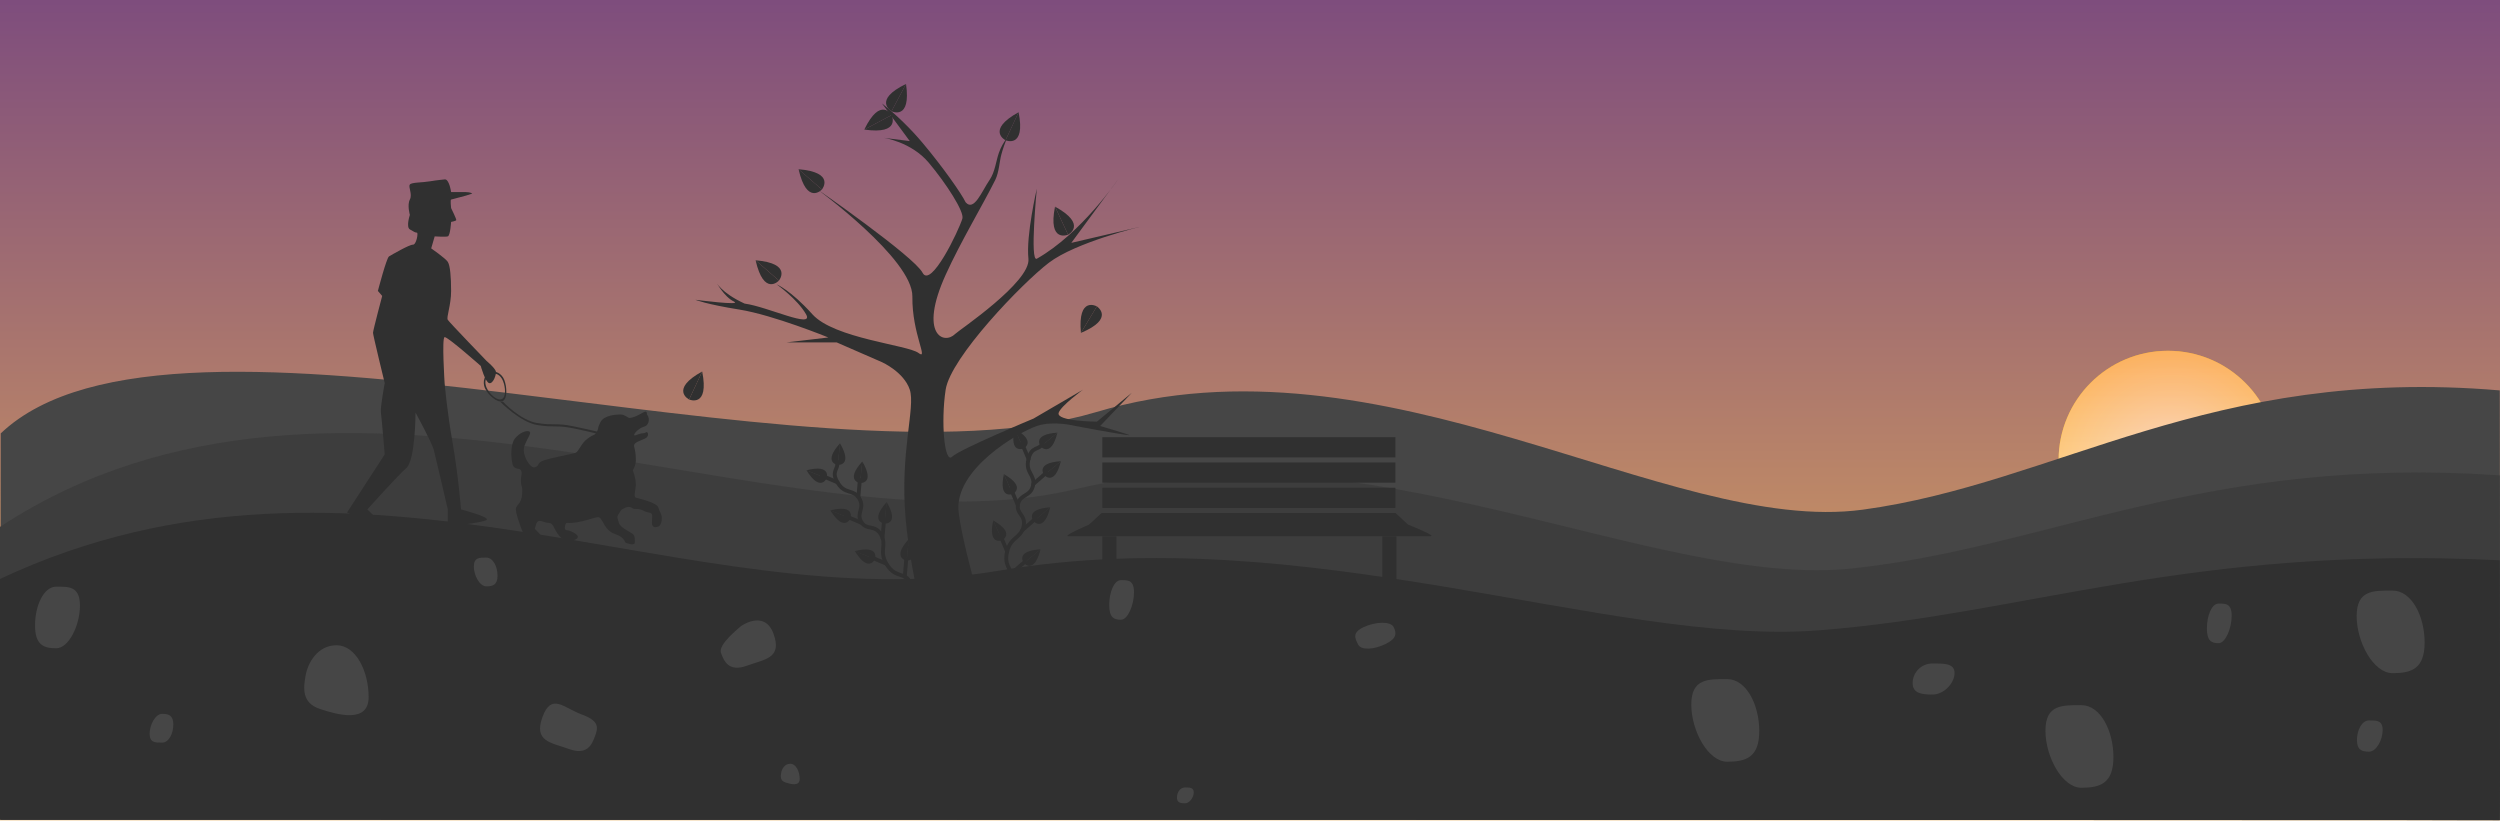
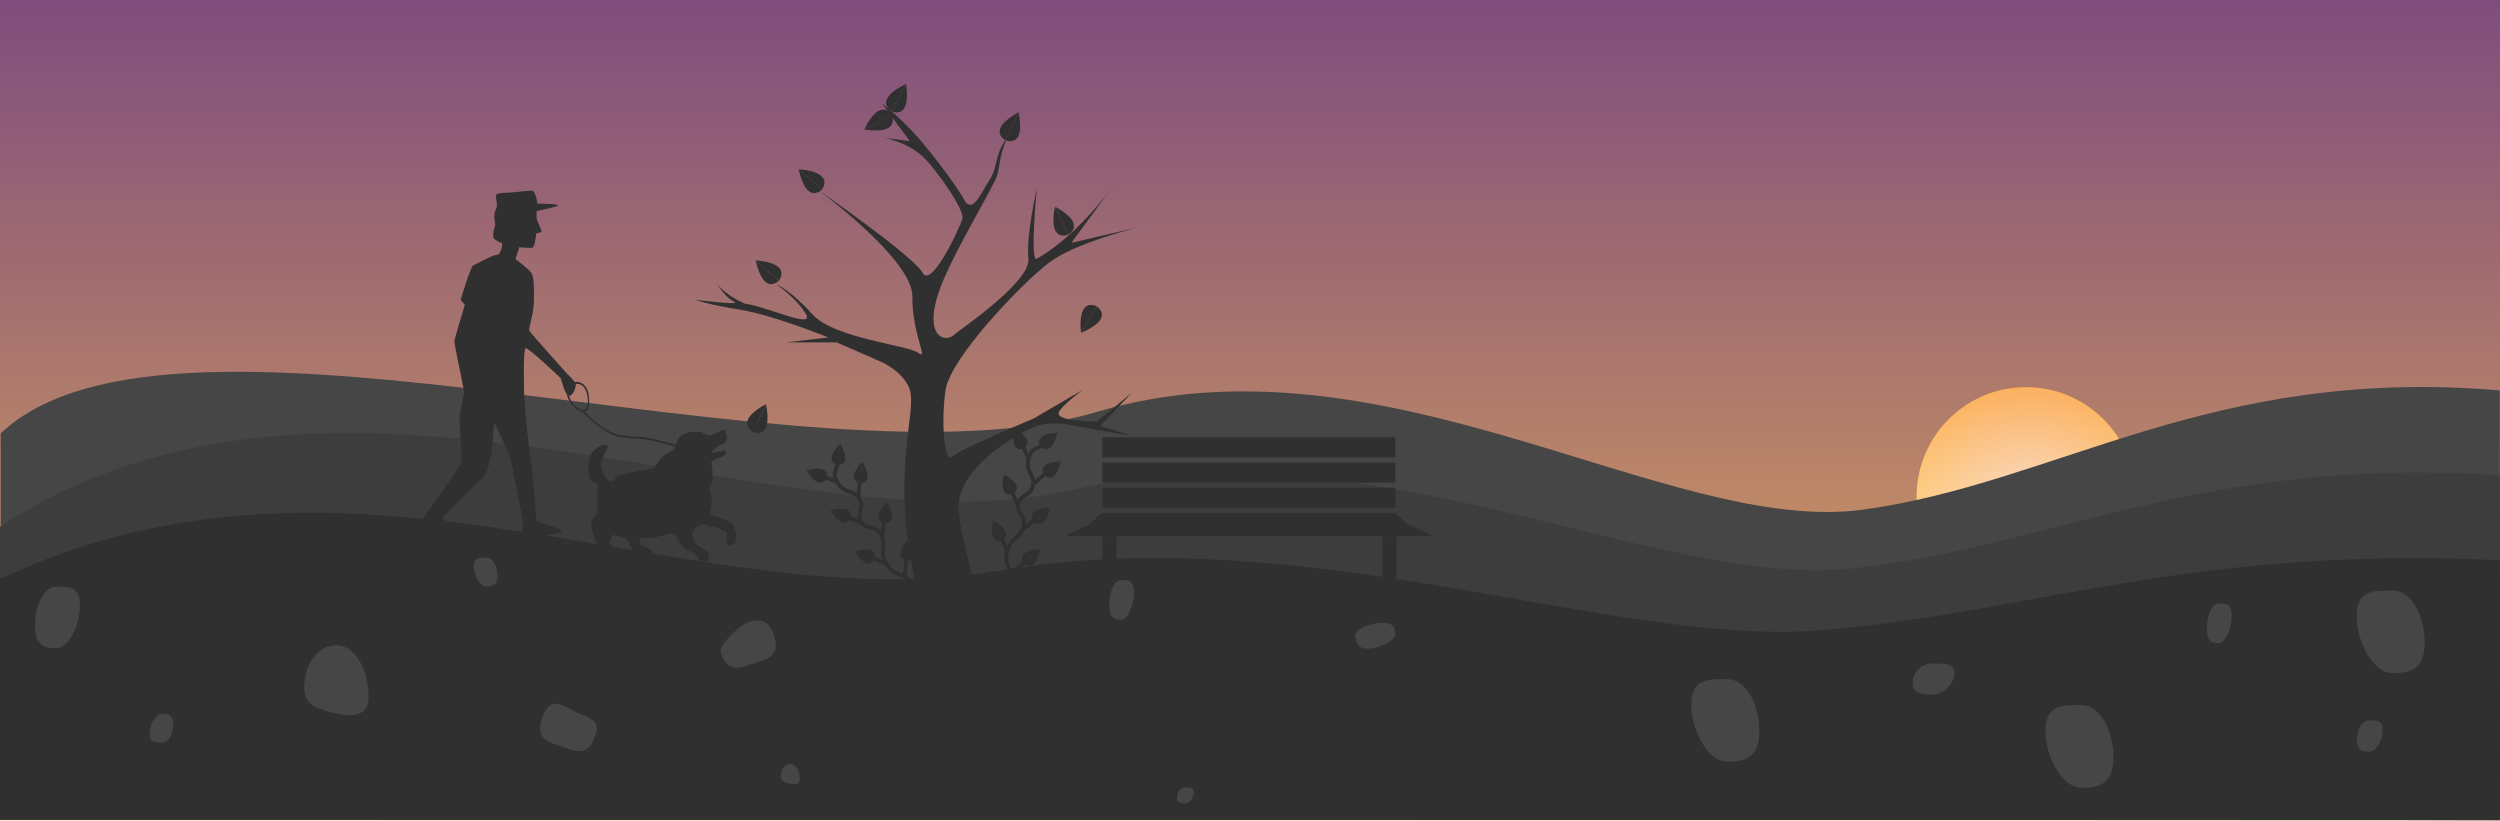
<svg xmlns="http://www.w3.org/2000/svg" width="1920" height="630" viewBox="0 0 1920 630">
  <defs>
    <linearGradient id="linear-gradient" x1="0.5" x2="0.5" y2="1.1" gradientUnits="objectBoundingBox">
      <stop offset="0" stop-color="#7e4d7d" />
      <stop offset="1" stop-color="#efb655" />
    </linearGradient>
    <radialGradient id="radial-gradient" cx="0.5" cy="0.5" r="0.519" gradientTransform="matrix(-0.492, 0.871, -0.822, -0.465, 1.157, 0.297)" gradientUnits="objectBoundingBox">
      <stop offset="0" stop-color="#f9e8b8" />
      <stop offset="1" stop-color="#ffbc00" />
    </radialGradient>
    <linearGradient id="linear-gradient-2" x1="1" y1="0.5" x2="0" y2="0.5" gradientUnits="objectBoundingBox">
      <stop offset="0" stop-color="#f9aa8c" />
      <stop offset="1" stop-color="#fff" />
    </linearGradient>
  </defs>
  <g id="Drawing-_3" data-name="Drawing-#3" transform="translate(0 -4512)">
    <g id="AboutBG" transform="translate(0 3432)">
      <g id="AboutBg-2" data-name="AboutBg">
        <g id="section-1" transform="translate(0 1080)">
          <rect id="sky" width="1920" height="630" transform="translate(0)" fill="url(#linear-gradient)" />
-           <g id="moon" transform="translate(1584.001 280.409)">
+           <g id="moon" transform="translate(1475.001 308.409)">
            <circle id="Ellipse_16" data-name="Ellipse 16" cx="84" cy="84" r="84" transform="translate(-3 -11)" fill="url(#radial-gradient)" />
            <circle id="Ellipse_17" data-name="Ellipse 17" cx="84" cy="84" r="84" transform="translate(-2.999 157) rotate(-90)" opacity="0.67" fill="url(#linear-gradient-2)" />
          </g>
          <path id="base3" d="M3564.585,431.467c133.736-127.034,621.027,49.339,841.391-16.392s439.521,95.21,588.643,74.972,266.834-110.621,489.21-91.594c.048-.437.4,329.744,0,330.011.079-.165-1919.492-.124-1919.492-.124Z" transform="translate(-3564.02 -98.617)" fill="#464646" />
          <path id="base2" d="M3590.272,439.407c261.393-171.633,602.358,24.355,825.986-28.955s446.032,77.219,597.363,60.8,270.788-86.847,496.457-71.415c.049-.354.41,264.563,0,264.779.081-.134-1919.806-1.384-1919.806-1.384Z" transform="translate(-3590.271 -34.774)" fill="#3d3d3d" />
          <path id="base1" d="M3696.309,411.926c275.467-129.359,531.414,33.82,767.083-6.359s470.047,58.2,629.527,45.828,285.368-65.456,523.187-53.825c.052-.267.433,199.4,0,199.562.085-.1-1919.8-.3-1919.8-.3Z" transform="translate(-3696.309 32.716)" fill="#303030" />
          <path id="tree" d="M4474.518,328.344c4.519,51.043,21.259,105.075,21.259,105.075h47.564s-23.732-76.156-28.066-109.592,46.911-62.293,60.017-66.661,29.639,0,29.639,0,35.278,6.693,41.224,7.065c2.428.152-22.229-7.065-22.229-7.065s24.313-25.514,24.3-25.5c.026.02-26.8,22.161-26.8,22.161s-31.562-.169-29.366-6.832c1.77-5.37,18.724-17.753,18.726-17.743s-38.077,22.231-38.077,22.231-56.52,23.479-62.462,29.247-8.769-26.752-4.979-51.478,58.692-81.779,79.272-97.467,69.889-27.562,69.889-27.562l-52.663,12.3,36.076-49.006s-28.437,41.883-62.547,61.174c-5.59,3.161,0-53.877,0-53.877s-8.4,35.99-6.46,53.877-53.606,55.083-56.286,57.783c-8.475,8.539-28.249.874-7.28-45.431,11.491-25.375,28.117-52.887,38.077-72.821,2.907-5.818,3.3-14.473,4.64-19.353a98.1,98.1,0,0,1,4.483-13,39.173,39.173,0,0,0-6.339,11.546c-2.158,6.029-2.925,14.678-7.158,20.811-5.838,8.458-11.917,24.641-18.39,17.08-3.214-6.709-17.617-27.228-33.055-45.578a218.557,218.557,0,0,0-31.162-30.288L4477.7,38.354l-19.938-2.489s21.1,3.121,34.5,19.066,27.449,37.717,25.848,42.951c-2.856,9.333-24.2,53.938-30.59,41.573s-81.565-64.64-81.565-64.64,74.112,54.11,73.75,82.885,12.833,49.524,4.658,43.362-64.765-11.1-81.46-29.7-27.58-23.07-27.58-23.07,16.132,11.448,22.723,23.07-29.829-5.94-47.174-8.2c-18.414-8.512-21.857-16.565-21.857-16.565s6.259,11.523,13.6,14.961-29.621-1.342-29.621-1.342,7.871,3.38,33.89,7.543,68.294,21.422,68.294,21.422l-32.095,3.77h38.442l34.835,15.193s16.8,7.505,21.342,21.1S4470,277.3,4474.518,328.344Z" transform="translate(-3779 70)" fill="#303030" />
          <g id="Small_plant" data-name="Small plant" transform="translate(776.639 320.822) rotate(13)">
            <path id="Path_96" data-name="Path 96" d="M7.984,0C5.988,6.124,0,3.433,0,14.274s7.984,10.1,7.984,18.871S0,41.311,0,49.356s7.984,6.593,7.984,15.968S0,75.485,0,86.856s5.988,11.916,7.984,17.9S0,120.728,0,120.728" transform="translate(20.024 13.972)" fill="none" stroke="#303030" stroke-linecap="round" stroke-width="3" />
            <line id="Line_6" data-name="Line 6" y1="10.589" x2="7.677" transform="translate(27.132 105.802)" fill="none" stroke="#303030" stroke-linecap="round" stroke-width="3" />
            <line id="Line_9" data-name="Line 9" x1="7.677" y1="10.589" transform="translate(12.36 90.183)" fill="none" stroke="#303030" stroke-linecap="round" stroke-width="3" />
            <line id="Line_10" data-name="Line 10" x1="7.677" y1="10.589" transform="translate(12.36 53.705)" fill="none" stroke="#303030" stroke-linecap="round" stroke-width="3" />
            <line id="Line_11" data-name="Line 11" x1="7.677" y1="10.589" transform="translate(12.36 17.227)" fill="none" stroke="#303030" stroke-linecap="round" stroke-width="3" />
            <line id="Line_7" data-name="Line 7" y1="10.589" x2="7.677" transform="translate(27.767 71.547)" fill="none" stroke="#303030" stroke-linecap="round" stroke-width="3" />
            <line id="Line_8" data-name="Line 8" y1="10.589" x2="7.677" transform="translate(28.032 35.122)" fill="none" stroke="#303030" stroke-linecap="round" stroke-width="3" />
            <g id="Group_7" data-name="Group 7" transform="matrix(0.799, -0.602, 0.602, 0.799, 0, 46.67)">
              <path id="Path_99" data-name="Path 99" d="M0,0C11.93,16.3,0,16.655,0,16.655Z" transform="translate(5.299 0)" fill="#303030" />
              <path id="Path_100" data-name="Path 100" d="M5.3,0c-11.93,16.3,0,16.655,0,16.655Z" transform="translate(0 0)" fill="#303030" />
            </g>
            <g id="Group_8" data-name="Group 8" transform="matrix(0.799, -0.602, 0.602, 0.799, 0.159, 10.827)">
              <path id="Path_99-2" data-name="Path 99" d="M0,0C11.93,16.3,0,16.655,0,16.655Z" transform="translate(5.299 0)" fill="#303030" />
              <path id="Path_100-2" data-name="Path 100" d="M5.3,0c-11.93,16.3,0,16.655,0,16.655Z" transform="translate(0 0)" fill="#303030" />
            </g>
            <g id="Group_9" data-name="Group 9" transform="matrix(0.799, -0.602, 0.602, 0.799, 0, 83.148)">
              <path id="Path_99-3" data-name="Path 99" d="M0,0C11.93,16.3,0,16.655,0,16.655Z" transform="translate(5.299 0)" fill="#303030" />
              <path id="Path_100-3" data-name="Path 100" d="M5.3,0c-11.93,16.3,0,16.655,0,16.655Z" transform="translate(0 0)" fill="#303030" />
            </g>
            <g id="Group_10" data-name="Group 10" transform="matrix(-0.799, -0.602, 0.602, -0.799, 38.856, 109.844)">
              <path id="Path_99-4" data-name="Path 99" d="M0,16.655C11.93.354,0,0,0,0Z" transform="translate(5.299 0)" fill="#303030" />
              <path id="Path_100-4" data-name="Path 100" d="M5.3,16.655C-6.628.354,5.3,0,5.3,0Z" transform="translate(0 0)" fill="#303030" />
            </g>
            <g id="Group_11" data-name="Group 11" transform="matrix(-0.799, -0.602, 0.602, -0.799, 38.856, 76.808)">
              <path id="Path_99-5" data-name="Path 99" d="M0,16.655C11.93.354,0,0,0,0Z" transform="translate(5.299 0)" fill="#303030" />
              <path id="Path_100-5" data-name="Path 100" d="M5.3,16.655C-6.628.354,5.3,0,5.3,0Z" transform="translate(0 0)" fill="#303030" />
            </g>
            <g id="Group_12" data-name="Group 12" transform="matrix(-0.799, -0.602, 0.602, -0.799, 38.856, 40.435)">
              <path id="Path_99-6" data-name="Path 99" d="M0,16.655C11.93.354,0,0,0,0Z" transform="translate(5.299 0)" fill="#303030" />
              <path id="Path_100-6" data-name="Path 100" d="M5.3,16.655C-6.628.354,5.3,0,5.3,0Z" transform="translate(0 0)" fill="#303030" />
            </g>
            <g id="Group_14" data-name="Group 14" transform="matrix(-0.799, -0.602, 0.602, -0.799, 31.338, 19.681)">
              <path id="Path_99-7" data-name="Path 99" d="M0,16.655C11.93.354,0,0,0,0Z" transform="translate(5.299 0)" fill="#303030" />
              <path id="Path_100-7" data-name="Path 100" d="M5.3,16.655C-6.628.354,5.3,0,5.3,0Z" transform="translate(0 0)" fill="#303030" />
            </g>
          </g>
          <g id="Small_plant-2" data-name="Small plant" transform="translate(611.665 356.877) rotate(-31)">
            <path id="Path_96-2" data-name="Path 96" d="M7.984,0C5.988,6.124,0,3.433,0,14.274s7.984,10.1,7.984,18.871S0,41.311,0,49.356s7.984,6.593,7.984,15.968S0,75.485,0,86.856s5.988,11.916,7.984,17.9S0,120.728,0,120.728" transform="translate(20.024 13.972)" fill="none" stroke="#303030" stroke-linecap="round" stroke-width="3" />
            <line id="Line_6-2" data-name="Line 6" y1="10.589" x2="7.677" transform="translate(27.132 105.802)" fill="none" stroke="#303030" stroke-linecap="round" stroke-width="3" />
            <line id="Line_9-2" data-name="Line 9" x1="7.677" y1="10.589" transform="translate(12.36 90.183)" fill="none" stroke="#303030" stroke-linecap="round" stroke-width="3" />
            <line id="Line_10-2" data-name="Line 10" x1="7.677" y1="10.589" transform="translate(12.36 53.705)" fill="none" stroke="#303030" stroke-linecap="round" stroke-width="3" />
            <line id="Line_11-2" data-name="Line 11" x1="7.677" y1="10.589" transform="translate(12.36 17.227)" fill="none" stroke="#303030" stroke-linecap="round" stroke-width="3" />
            <line id="Line_7-2" data-name="Line 7" y1="10.589" x2="7.677" transform="translate(27.767 71.547)" fill="none" stroke="#303030" stroke-linecap="round" stroke-width="3" />
            <line id="Line_8-2" data-name="Line 8" y1="10.589" x2="7.677" transform="translate(28.032 35.122)" fill="none" stroke="#303030" stroke-linecap="round" stroke-width="3" />
            <g id="Group_7-2" data-name="Group 7" transform="matrix(0.799, -0.602, 0.602, 0.799, 0, 46.67)">
              <path id="Path_99-8" data-name="Path 99" d="M0,0C11.93,16.3,0,16.655,0,16.655Z" transform="translate(5.299 0)" fill="#303030" />
              <path id="Path_100-8" data-name="Path 100" d="M5.3,0c-11.93,16.3,0,16.655,0,16.655Z" transform="translate(0 0)" fill="#303030" />
            </g>
            <g id="Group_8-2" data-name="Group 8" transform="matrix(0.799, -0.602, 0.602, 0.799, 0.159, 10.827)">
              <path id="Path_99-9" data-name="Path 99" d="M0,0C11.93,16.3,0,16.655,0,16.655Z" transform="translate(5.299 0)" fill="#303030" />
              <path id="Path_100-9" data-name="Path 100" d="M5.3,0c-11.93,16.3,0,16.655,0,16.655Z" transform="translate(0 0)" fill="#303030" />
            </g>
            <g id="Group_9-2" data-name="Group 9" transform="matrix(0.799, -0.602, 0.602, 0.799, 0, 83.148)">
              <path id="Path_99-10" data-name="Path 99" d="M0,0C11.93,16.3,0,16.655,0,16.655Z" transform="translate(5.299 0)" fill="#303030" />
              <path id="Path_100-10" data-name="Path 100" d="M5.3,0c-11.93,16.3,0,16.655,0,16.655Z" transform="translate(0 0)" fill="#303030" />
            </g>
            <g id="Group_10-2" data-name="Group 10" transform="matrix(-0.799, -0.602, 0.602, -0.799, 38.856, 109.844)">
              <path id="Path_99-11" data-name="Path 99" d="M0,16.655C11.93.354,0,0,0,0Z" transform="translate(5.299 0)" fill="#303030" />
              <path id="Path_100-11" data-name="Path 100" d="M5.3,16.655C-6.628.354,5.3,0,5.3,0Z" transform="translate(0 0)" fill="#303030" />
            </g>
            <g id="Group_11-2" data-name="Group 11" transform="matrix(-0.799, -0.602, 0.602, -0.799, 38.856, 76.808)">
              <path id="Path_99-12" data-name="Path 99" d="M0,16.655C11.93.354,0,0,0,0Z" transform="translate(5.299 0)" fill="#303030" />
              <path id="Path_100-12" data-name="Path 100" d="M5.3,16.655C-6.628.354,5.3,0,5.3,0Z" transform="translate(0 0)" fill="#303030" />
            </g>
            <g id="Group_12-2" data-name="Group 12" transform="matrix(-0.799, -0.602, 0.602, -0.799, 38.856, 40.435)">
              <path id="Path_99-13" data-name="Path 99" d="M0,16.655C11.93.354,0,0,0,0Z" transform="translate(5.299 0)" fill="#303030" />
              <path id="Path_100-13" data-name="Path 100" d="M5.3,16.655C-6.628.354,5.3,0,5.3,0Z" transform="translate(0 0)" fill="#303030" />
            </g>
            <g id="Group_14-2" data-name="Group 14" transform="matrix(-0.799, -0.602, 0.602, -0.799, 31.338, 19.681)">
              <path id="Path_99-14" data-name="Path 99" d="M0,16.655C11.93.354,0,0,0,0Z" transform="translate(5.299 0)" fill="#303030" />
              <path id="Path_100-14" data-name="Path 100" d="M5.3,16.655C-6.628.354,5.3,0,5.3,0Z" transform="translate(0 0)" fill="#303030" />
            </g>
          </g>
          <g id="Group_16" data-name="Group 16" transform="translate(636.187 139.836) rotate(131)">
            <path id="Path_99-15" data-name="Path 99" d="M0,23.756C17.017.505,0,0,0,0Z" transform="translate(7.558 0)" fill="#303030" />
            <path id="Path_100-15" data-name="Path 100" d="M7.563,23.756C-9.454.505,7.563,0,7.563,0Z" transform="translate(0 0)" fill="#303030" />
          </g>
          <g id="Group_17" data-name="Group 17" transform="translate(603.187 209.777) rotate(131)">
            <path id="Path_99-16" data-name="Path 99" d="M0,23.756C17.017.505,0,0,0,0Z" transform="translate(7.558 0)" fill="#303030" />
            <path id="Path_100-16" data-name="Path 100" d="M7.563,23.756C-9.454.505,7.563,0,7.563,0Z" transform="translate(0 0)" fill="#303030" />
          </g>
          <g id="Group_19" data-name="Group 19" transform="matrix(-0.883, -0.469, 0.469, -0.883, 691.362, 88.988)">
            <path id="Path_99-17" data-name="Path 99" d="M0,23.756C17.017.505,0,0,0,0Z" transform="translate(7.558 0)" fill="#303030" />
            <path id="Path_100-17" data-name="Path 100" d="M7.563,23.756C-9.454.505,7.563,0,7.563,0Z" transform="translate(0 0)" fill="#303030" />
          </g>
          <g id="Group_21" data-name="Group 21" transform="translate(779.095 110.911) rotate(-155)">
            <path id="Path_99-18" data-name="Path 99" d="M0,23.756C17.017.505,0,0,0,0Z" transform="translate(7.558 0)" fill="#303030" />
            <path id="Path_100-18" data-name="Path 100" d="M7.563,23.756C-9.454.505,7.563,0,7.563,0Z" transform="translate(0 0)" fill="#303030" />
          </g>
          <g id="Group_24" data-name="Group 24" transform="translate(827.134 177.022) rotate(155)">
            <path id="Path_99-19" data-name="Path 99" d="M0,23.756C17.017.505,0,0,0,0Z" transform="translate(7.558 0)" fill="#303030" />
            <path id="Path_100-19" data-name="Path 100" d="M7.563,23.756C-9.454.505,7.563,0,7.563,0Z" transform="translate(0 0)" fill="#303030" />
          </g>
-           <g id="Group_22" data-name="Group 22" transform="translate(536.095 310.022) rotate(-155)">
+           <g id="Group_22" data-name="Group 22" transform="translate(585.095 335.022) rotate(-155)">
            <path id="Path_99-20" data-name="Path 99" d="M0,23.756C17.017.505,0,0,0,0Z" transform="translate(7.558 0)" fill="#303030" />
            <path id="Path_100-20" data-name="Path 100" d="M7.563,23.756C-9.454.505,7.563,0,7.563,0Z" transform="translate(0 0)" fill="#303030" />
          </g>
          <g id="Group_23" data-name="Group 23" transform="translate(835.899 231.408) rotate(31)">
            <path id="Path_99-21" data-name="Path 99" d="M0,23.756C17.017.505,0,0,0,0Z" transform="translate(7.558 0)" fill="#303030" />
            <path id="Path_100-21" data-name="Path 100" d="M7.563,23.756C-9.454.505,7.563,0,7.563,0Z" transform="translate(0 0)" fill="#303030" />
          </g>
          <g id="Group_20" data-name="Group 20" transform="matrix(0.469, 0.883, -0.883, 0.469, 681.201, 81.699)">
            <path id="Path_99-22" data-name="Path 99" d="M0,23.756C17.017.505,0,0,0,0Z" transform="translate(7.558 0)" fill="#303030" />
            <path id="Path_100-22" data-name="Path 100" d="M7.563,23.756C-9.454.505,7.563,0,7.563,0Z" transform="translate(0 0)" fill="#303030" />
          </g>
        </g>
        <g id="rocks" transform="translate(26.912 1508.233)">
          <path id="Path_126" data-name="Path 126" d="M8.521,9.563c5.1,0,8.571,6.853,8.571,13.875s-3.473,8.221-8.571,8.221S-1.088,23.4-1.088,16.381,3.424,9.563,8.521,9.563Z" transform="translate(338.095 -9.563)" fill="#464646" />
          <path id="Path_134" data-name="Path 134" d="M8.522,31.658c5.1,0,8.571-6.853,8.571-13.875S13.619,9.563,8.522,9.563s-9.609,8.256-9.609,15.278S3.424,31.658,8.522,31.658Z" transform="translate(89.095 110.437)" fill="#464646" />
          <path id="Path_127" data-name="Path 127" d="M15.172,9.564c-9.671,0-16.26,14.668-16.26,29.7s6.589,17.6,16.26,17.6S33.4,39.184,33.4,24.156,24.843,9.564,15.172,9.564Z" transform="translate(1.088 12.767)" fill="#464646" />
          <path id="Path_128" data-name="Path 128" d="M14.083,9.564A15.1,15.1,0,0,0-1.088,24.54c0,7.579,6.148,8.874,15.171,8.874S31.091,24.5,31.091,16.923,23.106,9.564,14.083,9.564Z" transform="translate(1443.088 71.767)" fill="#464646" />
          <path id="Path_129" data-name="Path 129" d="M26.5,9.565c14.636,0,24.607,19.675,24.607,39.834S41.136,73,26.5,73-1.088,49.3-1.088,29.138,11.864,9.565,26.5,9.565Z" transform="translate(1273.088 83.767)" fill="#464646" />
          <path id="Path_130" data-name="Path 130" d="M26.5,9.565c14.636,0,24.607,19.675,24.607,39.834S41.136,73,26.5,73-1.088,49.3-1.088,29.138,11.864,9.565,26.5,9.565Z" transform="translate(1545.088 103.767)" fill="#464646" />
          <path id="Path_137" data-name="Path 137" d="M7.877,9.564c-5.332,0-8.965,9.427-8.965,19.086S2.545,39.959,7.877,39.959,17.928,28.6,17.928,18.942,13.209,9.564,7.877,9.564Z" transform="translate(1669.072 25.767)" fill="#464646" />
          <path id="Path_139" data-name="Path 139" d="M8.965,0C3.633,0,0,9.428,0,19.087S3.633,30.4,8.965,30.4,19.016,19.039,19.016,9.38,14.3,0,8.965,0Z" transform="matrix(-0.438, -0.899, 0.899, -0.438, 1020, 74.736)" fill="#464646" />
          <path id="Path_141" data-name="Path 141" d="M4.992,9.563c-3.616,0-6.08,3.774-6.08,7.64s2.464,4.527,6.08,4.527,6.816-4.546,6.816-8.412S8.608,9.563,4.992,9.563Z" transform="translate(878.072 166.996)" fill="#464646" />
          <path id="Path_140" data-name="Path 140" d="M7.877,9.564c-5.332,0-8.965,9.427-8.965,19.086S2.545,39.959,7.877,39.959,17.928,28.6,17.928,18.942,13.209,9.564,7.877,9.564Z" transform="translate(826.072 7.767)" fill="#464646" />
          <path id="Path_131" data-name="Path 131" d="M26.5,9.565c14.636,0,24.607,19.675,24.607,39.834S41.136,73,26.5,73-1.088,49.3-1.088,29.138,11.864,9.565,26.5,9.565Z" transform="translate(1784.088 15.767)" fill="#464646" />
          <path id="Path_138" data-name="Path 138" d="M8.222,9.564c-5.537,0-9.31,7.444-9.31,15.07s3.773,8.929,9.31,8.929S18.659,24.6,18.659,16.969,13.759,9.564,8.222,9.564Z" transform="translate(1784.312 115.485)" fill="#464646" />
          <path id="Path_132" data-name="Path 132" d="M27.645,29.823c14.636,0,15.3-9.117,15.3-16.081s-.663-12.187-15.3-12.187S0-6.417,0,13.742,13.01,29.823,27.645,29.823Z" transform="translate(394.396 109.559) rotate(20)" fill="#464646" />
          <path id="Path_135" data-name="Path 135" d="M27.645.338c14.636,0,15.3,9.117,15.3,16.081S22.724,29.749,22.3,30.153,0,36.578,0,16.419,13.009.338,27.645.338Z" transform="translate(572.749 73.901) rotate(160)" fill="#464646" />
          <path id="Path_133" data-name="Path 133" d="M26.5,9.565c14.636,0,24.607,19.675,24.607,39.834S27.63,63.111,13.7,58.468.935,42.8,2.676,32.934,11.864,9.565,26.5,9.565Z" transform="translate(205.088 57.767)" fill="#464646" />
          <path id="Path_136" data-name="Path 136" d="M8.94,9.565c4.291,0,7.214,5.768,7.214,11.678S9.271,25.263,5.188,23.9s-3.743-4.594-3.233-7.486S4.649,9.565,8.94,9.565Z" transform="translate(571.088 148.767)" fill="#464646" />
        </g>
      </g>
      <g id="bench" transform="translate(706 40)">
        <path id="Path_116" data-name="Path 116" d="M-.487-.5l225.116.051" transform="translate(141.073 1430.598)" fill="#303030" />
        <line id="Line_18" data-name="Line 18" y1="77.626" x2="1.553" transform="translate(365.691 1352.472)" fill="none" />
        <line id="Line_19" data-name="Line 19" y1="77.626" x2="0.776" transform="translate(140.576 1352.472)" fill="none" />
        <rect id="Rectangle_30" data-name="Rectangle 30" width="225.116" height="15.525" transform="translate(140.576 1395.167)" fill="#303030" />
        <rect id="Rectangle_31" data-name="Rectangle 31" width="225.116" height="15.525" transform="translate(140.576 1375.76)" fill="#303030" />
        <rect id="Rectangle_32" data-name="Rectangle 32" width="225.116" height="15.525" transform="translate(140.576 1414.573)" fill="#303030" />
        <path id="Path_117" data-name="Path 117" d="M6.47,0H232.226l9.651,8.927s22.513,8.927,17.182,8.927H-18.924c-5.33,0,15.743-8.927,15.743-8.927Z" transform="translate(133.552 1433.979)" fill="#303030" />
        <rect id="Rectangle_36" data-name="Rectangle 36" width="10.868" height="32.694" transform="translate(140.576 1451.833)" fill="#303030" />
        <rect id="Rectangle_37" data-name="Rectangle 37" width="10.868" height="42.694" transform="translate(355.6 1451.833)" fill="#303030" />
      </g>
    </g>
-     <path id="doggo" d="M8301.949,1886.252c-2.7,1.429-7.567,4.483-11.294,4.483-.786,0-3.532-2.648-6.571-2.648s-12.757.349-15.562,6.035-1.055,4.628-2.8,7.5-1.436.992-6.885,4.9-6.634,9.955-9.435,11.005-21.8,4.356-25.754,6.385-1.807,3.657-5.481,4.707-10.424-10.129-7.874-16.631,5.729-9.866,3.629-10.886-7.465.957-10.983,5.419-3.082,14.389-1.962,19.393,5.551,3,6.564,5c1.267,2.5-.219,4.16,0,8.806s1.4,2.953.873,9.778-3.876,7.733-4.691,10.425,3.693,15.176,5.2,18.4,11.573,13.4,11.573,13.4,6.06,3.325,8.684,0-11.226-15.536-11.015-16c1.013-2.243.956-6.71,4.653-5.817s3.109,1.275,6.3,1.461,4,4.737,6.452,8.1,3.875,5.033,8.415,5.355,7.267-1.161,7.267-2.932-6.2-4.972-8.71-4.972-.7-5.594,0-5.551c11.6.721,23.1-5.619,25.2-4.228s3.02,5.091,5.95,8.584,6.12,4.073,9.1,5.388a10.986,10.986,0,0,1,5.107,5.462s4.69,1.952,6.594.889c.9-.488.614-4.589,0-6.351-.78-2.237-10.6-5.556-11.7-9.744s-1.983-4.213,0-7.194,1.2-2.9,5.107-4.55,4.991.8,6.594.945,4.051-.265,7.3,1.481,6.1.926,6.5,3.174c.232,1.3-.423,6.51,0,7.572,1.164,2.919,3.63,1.589,4.809,1.353s2.914-3.38,2.584-7.009-1.5-3.51-2.584-7.516-15.22-7.018-17.322-7.7.108-6.349,0-10.671-2.295-10.329-2.295-10.329a15.289,15.289,0,0,0,2.295-7,40.143,40.143,0,0,0-1.293-11.226c-.941-3.2,5.4-4.591,8.426-6.164s2.467-4.321,1.421-4.9c-.319-.21-1.731.9-3.088.9-3.374,0-6.759,2.735-6.759,1.11,0-.682,1.885-3.261,4.6-4.854,3.236-1.9,5.173-1.176,6.333-4.655a6.194,6.194,0,0,0-1.088-6.035S8304.652,1884.823,8301.949,1886.252Z" transform="translate(-7807.453 2942.237)" fill="#303030" />
-     <path id="Man" d="M8408.857,1814.791c-1.667.261-5.043.411-11.234,1.454-6.384,1.075-14.032.7-15.466,2.481s2.188,7.37,0,11.538,0,11.792,0,11.792-3.094,9.221,0,11.123,4.25,2.479,5.437,2.507-.45,9.387-3.1,9.234-16.454,7.859-18.361,9.023-8.535,26.5-8.535,26.5l3.314,3.828s-7.062,26.528-7.051,28.343,8.994,38.637,8.994,38.637-3.52,18.581-2.932,22.617,2.932,32.1,2.932,32.1l-28.966,44.665s22.393,10.651,26.034,10.651-10.413-13.045-10.413-13.045,22.949-25.613,29.951-31.806,7.063-42.563,7.063-42.563,12.556,23,14.063,28.815,10.7,45.554,10.7,45.554v13.045s26.862-2.767,29.782-4.971-19.6-8.074-19.6-8.074-2.213-26.995-6.492-51.241-6.117-45.745-6.117-45.745-2.274-34.941,0-35.343,27.743,22.131,27.743,22.131,3.453,12.475,6.464,13.212,5.562-6.432,5.171-8.9-7.166-8.158-7.166-8.158-28.521-29.571-29.782-31.552,2.55-11.06,2.55-22.194-.778-19.6-2.55-22.345-12.744-10.35-12.744-10.35l2.686-9.2s8.135.51,10.059,0,2.55-11.117,2.55-11.117,3.617-.693,3.957-1.336-3.957-9.3-3.957-9.3-.729-6.53,0-6.53l11.282-3,4.956-1.588s-1.133-1.155-4.956-1.155h-11.282S8412.412,1814.235,8408.857,1814.791Z" transform="translate(-8067.389 2835)" fill="#303030" />
-     <g id="string">
+     <path id="doggo" d="M8301.949,1886.252c-2.7,1.429-7.567,4.483-11.294,4.483-.786,0-3.532-2.648-6.571-2.648s-12.757.349-15.562,6.035-1.055,4.628-2.8,7.5-1.436.992-6.885,4.9-6.634,9.955-9.435,11.005-21.8,4.356-25.754,6.385-1.807,3.657-5.481,4.707-10.424-10.129-7.874-16.631,5.729-9.866,3.629-10.886-7.465.957-10.983,5.419-3.082,14.389-1.962,19.393,5.551,3,6.564,5c1.267,2.5-.219,4.16,0,8.806s1.4,2.953.873,9.778-3.876,7.733-4.691,10.425,3.693,15.176,5.2,18.4,11.573,13.4,11.573,13.4,6.06,3.325,8.684,0-11.226-15.536-11.015-16c1.013-2.243.956-6.71,4.653-5.817s3.109,1.275,6.3,1.461,4,4.737,6.452,8.1,3.875,5.033,8.415,5.355,7.267-1.161,7.267-2.932-6.2-4.972-8.71-4.972-.7-5.594,0-5.551c11.6.721,23.1-5.619,25.2-4.228s3.02,5.091,5.95,8.584,6.12,4.073,9.1,5.388a10.986,10.986,0,0,1,5.107,5.462s4.69,1.952,6.594.889c.9-.488.614-4.589,0-6.351-.78-2.237-10.6-5.556-11.7-9.744s-1.983-4.213,0-7.194,1.2-2.9,5.107-4.55,4.991.8,6.594.945,4.051-.265,7.3,1.481,6.1.926,6.5,3.174c.232,1.3-.423,6.51,0,7.572,1.164,2.919,3.63,1.589,4.809,1.353s2.914-3.38,2.584-7.009-1.5-3.51-2.584-7.516-15.22-7.018-17.322-7.7.108-6.349,0-10.671-2.295-10.329-2.295-10.329a15.289,15.289,0,0,0,2.295-7,40.143,40.143,0,0,0-1.293-11.226c-.941-3.2,5.4-4.591,8.426-6.164s2.467-4.321,1.421-4.9c-.319-.21-1.731.9-3.088.9-3.374,0-6.759,2.735-6.759,1.11,0-.682,1.885-3.261,4.6-4.854,3.236-1.9,5.173-1.176,6.333-4.655a6.194,6.194,0,0,0-1.088-6.035S8304.652,1884.823,8301.949,1886.252Z" transform="matrix(0.999, 0.035, -0.035, 0.999, -7672.884, 2667.368)" fill="#303030" />
+     <path id="Man" d="M8408.857,1814.791c-1.667.261-5.043.411-11.234,1.454-6.384,1.075-14.032.7-15.466,2.481s2.188,7.37,0,11.538,0,11.792,0,11.792-3.094,9.221,0,11.123,4.25,2.479,5.437,2.507-.45,9.387-3.1,9.234-16.454,7.859-18.361,9.023-8.535,26.5-8.535,26.5l3.314,3.828s-7.062,26.528-7.051,28.343,8.994,38.637,8.994,38.637-3.52,18.581-2.932,22.617,2.932,32.1,2.932,32.1l-28.966,44.665s22.393,10.651,26.034,10.651-10.413-13.045-10.413-13.045,22.949-25.613,29.951-31.806,7.063-42.563,7.063-42.563,12.556,23,14.063,28.815,10.7,45.554,10.7,45.554v13.045s26.862-2.767,29.782-4.971-19.6-8.074-19.6-8.074-2.213-26.995-6.492-51.241-6.117-45.745-6.117-45.745-2.274-34.941,0-35.343,27.743,22.131,27.743,22.131,3.453,12.475,6.464,13.212,5.562-6.432,5.171-8.9-7.166-8.158-7.166-8.158-28.521-29.571-29.782-31.552,2.55-11.06,2.55-22.194-.778-19.6-2.55-22.345-12.744-10.35-12.744-10.35l2.686-9.2s8.135.51,10.059,0,2.55-11.117,2.55-11.117,3.617-.693,3.957-1.336-3.957-9.3-3.957-9.3-.729-6.53,0-6.53l11.282-3,4.956-1.588s-1.133-1.155-4.956-1.155h-11.282S8412.412,1814.235,8408.857,1814.791Z" transform="matrix(0.999, 0.035, -0.035, 0.999, -7928.919, 2551.125)" fill="#303030" />
+     <g id="string" transform="matrix(0.999, 0.035, -0.035, 0.999, 232.495, -0.6)">
      <path id="Subtraction_55" data-name="Subtraction 55" d="M7.42,0C5.456,0,3.55,1.914,2.052,5.389A25.712,25.712,0,0,0,0,14.714c0,5.238,3.589,9.5,8,9.5,4.43,0,8.172-4.431,8.172-9.676A21.2,21.2,0,0,0,13.453,5.3C11.6,1.932,9.4,0,7.42,0Zm.5,22.5c-4.062,0-6.687-3.256-6.687-8.294A22.177,22.177,0,0,1,2.89,5.973c1.2-2.771,2.813-4.3,4.554-4.3,1.759,0,3.641,1.631,5.161,4.476a19.1,19.1,0,0,1,2.261,8.411C14.866,19.383,12.141,22.5,7.922,22.5Z" transform="translate(392.778 4817.326) rotate(158)" fill="#303030" />
      <path id="Path_231" data-name="Path 231" d="M-8.116,36.437s19.567,2.4,30.844-4.415S33.4,22.679,45.11,16.364,64.332,6.433,64.332,6.433l.495,1.582s-6.615,3.008-18.341,9.356S35.068,26.41,23.712,33.195-9.767,37.823-9.767,37.823Z" transform="translate(415.88 4797.779) rotate(40)" fill="#303030" />
    </g>
  </g>
</svg>
